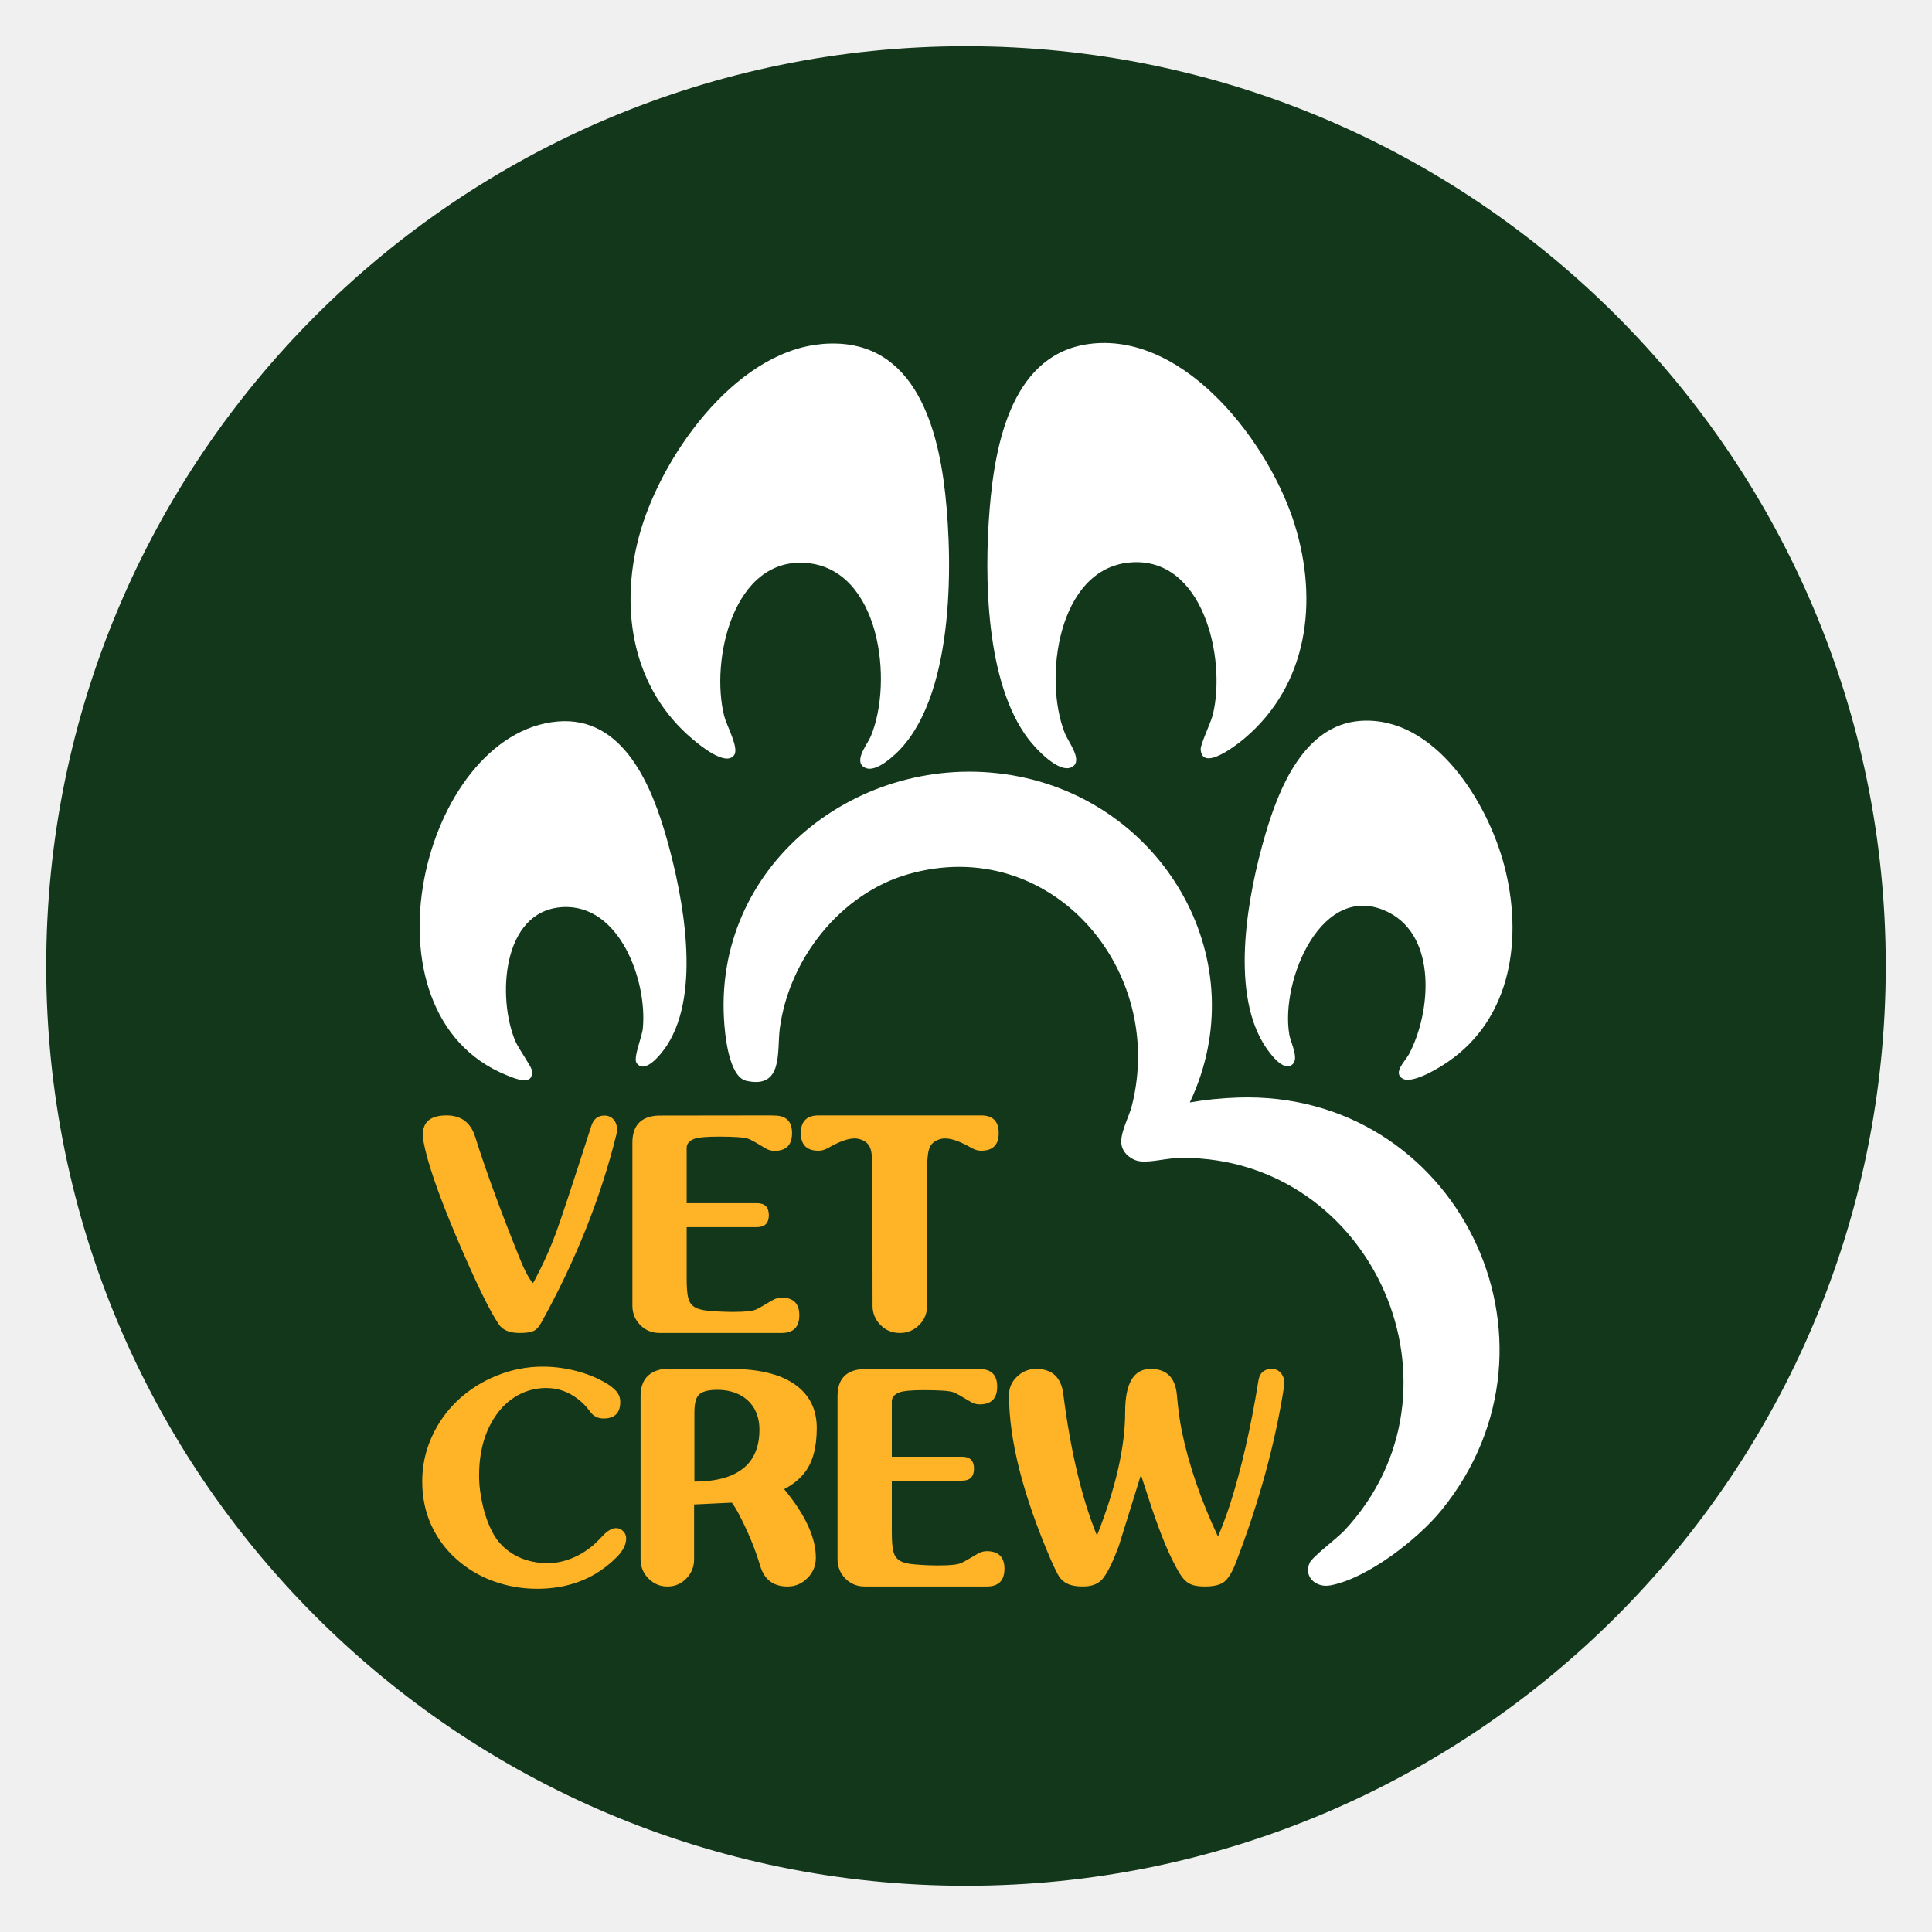
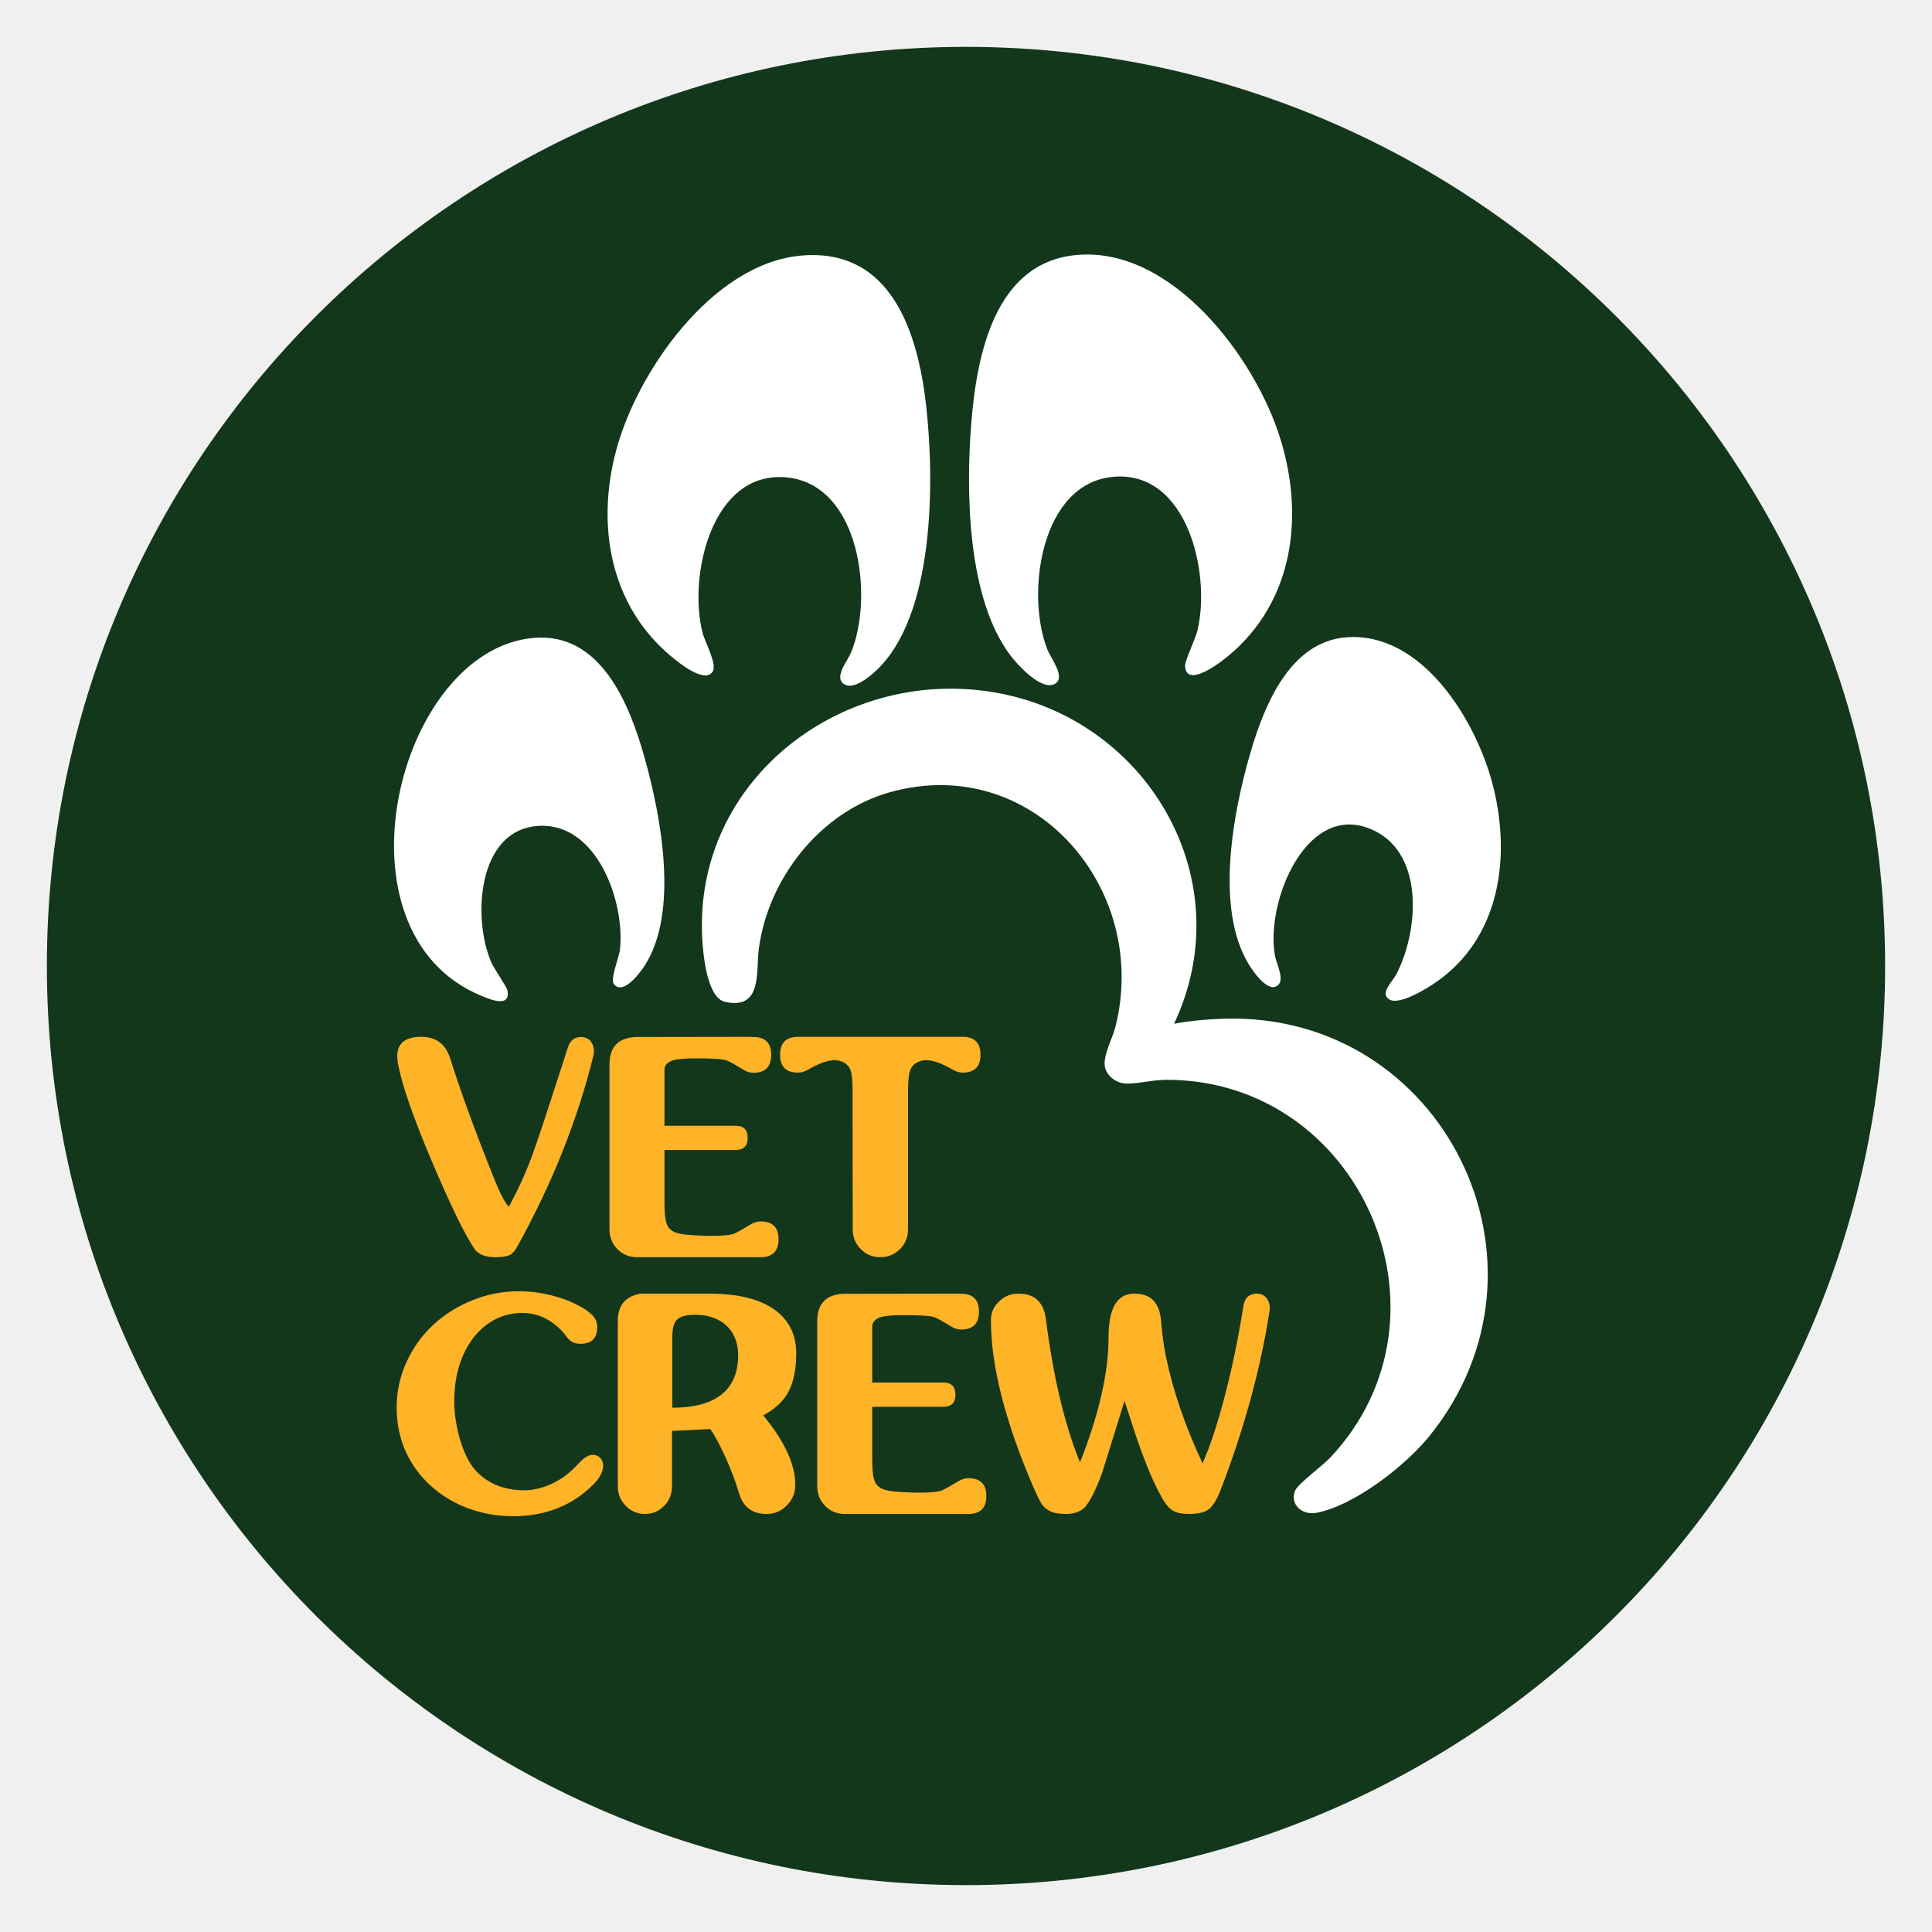
- <svg xmlns="http://www.w3.org/2000/svg" id="vet-crew-logo-circle" viewBox="0 0 4096 4096" width="4096" height="4096">
-   <circle id="bg-circle" cx="2048" cy="2048" r="1950" fill="#13371b" />
-   <g id="logo-content" transform="translate(-30, 77)">
+ <svg xmlns="http://www.w3.org/2000/svg" id="vet-crew-logo-circle" viewBox="0 0 970.62 970.62" width="970.62" height="970.62">
+   <circle id="bg-circle" cx="485.31" cy="485.31" r="461.76" fill="#13371b" />
+   <g id="logo-content" transform="translate(0, 55)">
    <g id="paw" fill="#ffffff">
-       <path id="paw-toe-left" d="M1212.1,1452.64c140.85-12.2,201.07,140,232.16,250.99,34.2,122.03,72.45,322.22.36,434.65-10.26,16.02-46.41,64.23-65,38.39-7.59-10.53,11.43-55.49,13.16-72.81,10.13-100.67-49.02-265.71-171.42-257.63-127.76,8.44-137.67,193.91-98.26,285.27,6.29,14.5,32.82,51.67,34.12,59.61,6.08,36.29-35.64,18.54-53.21,11.4-323.987-131.49-178.226-725.05,108.02-749.87h0.07Z" />
-       <path id="paw-toe-center-left" d="M1769.99,652.559c191.12-18.139,246.83,161.943,263.87,316.3s18.47,438.213-105.67,552.893c-14.29,13.22-46.19,40.03-65.89,28.04-22.95-13.95,6.71-48.57,14-66.13,48.29-116.41,19.13-353-135.4-367.02-156.11-14.17-205.62,205.95-175.45,324.75,5.05,19.95,31.25,66.63,21.36,81.88-16.96,26.08-71.88-19.3-87.83-32.67-126.66-106.23-155.61-271.57-115.12-427.08,43.31-166.565,201.15-393.257,386.13-410.817v-0.144Z" />
-       <path id="paw-toe-center-right" d="M2345.94,651.406c200.28-20.452,376.13,213.411,428.96,383.894,50.52,163.04,28.12,340.39-107.62,454.14-14.67,12.28-88.61,70.68-91.72,22.4-0.72-10.91,21.62-56.58,25.88-74.29,28.69-118.67-20.6-336.2-176.43-322.03-152.28,13.8-183.58,246.36-137.46,361.99,7.51,18.87,38.66,57.46,15.9,71.19-27.32,16.55-78.28-39.17-93.6-59.41-90.42-119.6-93.38-342.84-81.75-486.87s49.73-333.814,217.7-350.942Z" />
-       <path id="paw-toe-right" d="M2914.4,1451.28c157.92-10.83,269.82,173.84,304.71,306.71,39.66,151.15,16.98,322.67-119.27,416.09-18.78,12.94-75.85,48.12-96.59,35.48s6.15-36.92,14.16-52.09c46.17-87.5,59.75-247.68-43.27-300.06-140.36-71.39-230.59,144.07-210.65,259.24,3.39,19.5,24.56,56.71,1.51,65.96-19.94,8.02-48.11-33.31-57.14-48.41-69.64-116.54-31.86-316.53,4.55-441.31,28.75-98.62,82.65-233.37,202.06-241.61h-0.07Z" />
-       <path id="paw-pad" d="M2552.63,2260.28c35.18-6.21,66.59-9.17,102.2-10.4,461.3-15.52,723.55,514.71,431.4,874.62-49.76,61.29-156.66,144.68-235.38,159.55-31.13,5.92-57.56-18.48-44.28-47.72,5.93-13.07,58.58-52.34,73.6-68.44,278.64-298.04,61.75-790.14-343.14-790.14-34.55,0-64.57,10.32-90.21,7.29-17.47-2.09-35.31-16.24-38.92-33.79-4.92-23.9,15.45-59.2,21.73-84.04,73.6-289.8-173.05-576.72-473.79-490.95-144.09,41.08-253,179.99-272.57,326.85-6.36,48.01,8.08,128.94-70.78,111.4-37.85-8.45-45.87-99.64-47.67-132.49-18.64-337.45,302.55-575.71,624.02-512.97,313.96,61.23,503.76,394.79,363.72,691.16Z" />
+       <path id="paw-toe-left" d="M268.13,265.47c33.8-2.93,48.26,33.6,55.72,60.24,8.21,29.29,17.39,77.33.09,104.32-2.46,3.85-11.14,15.41-15.6,9.21-1.82-2.53,2.74-13.32,3.16-17.48,2.43-24.16-11.76-63.77-41.14-61.83-30.66,2.03-33.04,46.54-23.58,68.46,1.51,3.48,7.88,12.4,8.19,14.31,1.46,8.71-8.55,4.45-12.77,2.74-77.76-31.56-42.77-174.01,25.92-179.97h.02Z" />
+       <path id="paw-toe-center-left" d="M402.02,73.45c45.87-4.35,59.24,38.87,63.33,75.91,4.09,37.05,4.43,105.17-25.36,132.69-3.43,3.17-11.09,9.61-15.82,6.73-5.51-3.35,1.61-11.65,3.36-15.87,11.59-27.94,4.59-84.72-32.5-88.09-37.47-3.4-49.35,49.43-42.11,77.94,1.21,4.79,7.5,15.99,5.13,19.65-4.07,6.26-17.25-4.63-21.08-7.84-30.4-25.49-37.35-65.18-27.63-102.5,10.39-39.98,48.28-94.38,92.67-98.6v-.03Z" />
+       <path id="paw-toe-center-right" d="M540.25,73.17c48.07-4.91,90.27,51.22,102.95,92.13,12.12,39.13,6.75,81.69-25.83,108.99-3.52,2.95-21.27,16.96-22.01,5.38-.17-2.62,5.19-13.58,6.21-17.83,6.89-28.48-4.94-80.69-42.34-77.29-36.55,3.31-44.06,59.13-32.99,86.88,1.8,4.53,9.28,13.79,3.82,17.08-6.56,3.97-18.79-9.4-22.46-14.26-21.7-28.71-22.41-82.28-19.62-116.85,2.79-34.57,11.93-80.12,52.25-84.23l.03-.02Z" />
+       <path id="paw-toe-right" d="M676.68,265.15c37.9-2.6,64.76,41.72,73.13,73.61,9.52,36.28,4.07,77.44-28.62,99.86-4.51,3.1-18.2,11.55-23.18,8.51-4.98-3.03,1.47-8.86,3.4-12.5,11.08-21,14.34-59.44-10.38-72.01-33.69-17.13-55.34,34.58-50.56,62.22.81,4.68,5.9,13.61.36,15.83-4.79,1.92-11.55-7.99-13.71-11.62-16.71-27.97-7.65-75.97,1.09-105.91,6.9-23.67,19.83-56.01,48.49-57.99h-.02Z" />
+       <path id="paw-pad" d="M589.86,459.3c8.44-1.49,15.98-2.2,24.53-2.5,110.71-3.73,173.65,123.53,103.54,209.91-11.94,14.71-37.6,34.73-56.49,38.29-7.47,1.42-13.81-4.44-10.62-11.45,1.42-3.14,14.06-12.56,17.66-16.43,66.87-71.53,14.82-189.63-82.35-189.63-8.29,0-15.5,2.48-21.65,1.75-4.19-.5-8.48-3.9-9.34-8.11-1.18-5.74,3.71-14.21,5.22-20.17,17.66-69.55-41.53-138.41-113.71-117.83-34.58,9.86-60.72,43.2-65.42,78.44-1.53,11.52,1.94,30.95-16.99,26.74-9.08-2.03-11.01-23.91-11.44-31.8-4.47-80.99,72.61-138.17,149.76-123.11,75.35,14.69,120.9,94.75,87.29,165.88l.02.02Z" />
    </g>
-     <path id="text-vet-crew" fill="#ffb327" d="M1283.6,2310.22q-60.12,187.08-75.22,227.43a776.618,776.618,0,0,1-31.34,72.96q-16.245,32.64-17.2,32.63-12.54-13.5-29.58-56.25-59.46-147.87-92.89-253.95-14.16-45.33-60.759-45.32-50.147,0-50.147,40.82a86.787,86.787,0,0,0,1.608,15.75q12.212,65.265,68.79,199.3,61.392,144.66,91.288,188.05,12.225,17.355,43.4,17.36,19.6,0,28.93-3.86t17.04-18q109.605-197.685,159.44-399.56a45.426,45.426,0,0,0,1.28-10.29,34.365,34.365,0,0,0-4.5-17.04q-7.71-12.21-22.5-12.21-20.565,0-27.64,22.18h0Zm386.06,368.38-3.54,1.93q-25.065,15.12-33.75,18.97-11.895,4.815-45.32,4.82h-8.36q-27.96-.315-51.43-2.89a90.6,90.6,0,0,1-10.61-1.93q-10.29-2.25-16.07-6.75-9-6.435-11.9-19.61t-2.89-39.54V2524.63h148.83q25.395,0,25.4-25.4,0-25.38-25.4-25.39H1485.79V2356.51q0-12.54,15.75-18.97,13.185-4.815,52.4-4.82,51.42,0,63.32,4.82,8.685,3.54,33.44,18.65l3.85,2.25a36.152,36.152,0,0,0,17.36,4.5q37.29,0,37.29-37.61,0-37.29-37.29-37.29l-8.68-.32-238.19.32q-54.33,2.895-54.33,57.54v345.56q0,24.105,16.72,41.14,16.71,16.725,40.82,16.72h258.77q37.605,0,37.61-37.61,0-37.29-37.61-37.29a37.426,37.426,0,0,0-17.36,4.5h0Zm440.39-390.88h-344.6q-37.6,0-37.61,37.61,0,37.29,37.61,37.28a36.04,36.04,0,0,0,17.36-4.5v0.33q36.96-21.855,58.83-21.86a41.146,41.146,0,0,1,7.39.64q10.29,2.25,16.07,6.75,9,6.435,11.9,19.61,2.565,13.185,2.57,39.54l0.32,288.02a56.183,56.183,0,0,0,16.72,40.82q16.71,17.04,40.82,17.04h0.64q23.79,0,40.83-17.04a56.213,56.213,0,0,0,16.71-40.82V2403.12q0-26.355,2.9-39.54,2.88-13.185,11.89-19.61,5.79-4.5,16.07-6.75a41.178,41.178,0,0,1,7.4-.64q21.855,0,58.82,21.86v-0.33a36.04,36.04,0,0,0,17.36,4.5q37.29,0,37.29-37.28,0-37.62-37.29-37.61h0Zm-774.06,875.02a24.459,24.459,0,0,0-13.5,4.18,56.344,56.344,0,0,0-12.86,10.29q-1.275,1.29-11.57,11.89a162.65,162.65,0,0,1-49.82,35.04Q1219.62,3237,1191.02,3237a151.009,151.009,0,0,1-44.68-6.43,125.682,125.682,0,0,1-39.22-19.93,114.7,114.7,0,0,1-29.89-33.43q-14.79-25.725-23.15-60.12-8.355-34.71-8.36-65.57,0-76.185,35.36-127.3,18.96-27.63,46.61-43.07a123.085,123.085,0,0,1,60.44-15.43q36.96,0,67.18,23.47a119.182,119.182,0,0,1,25.07,25.71q10.605,15.435,29.25,15.43,35.37,0,35.36-35.04a33.611,33.611,0,0,0-10.6-25.07c-0.44-.43-2.04-1.93-4.83-4.5-2.78-2.36-4.61-3.86-5.46-4.5q-28.935-19.6-67.18-30.22a281.83,281.83,0,0,0-76.19-10.61,255.733,255.733,0,0,0-96.43,18.65,263.768,263.768,0,0,0-82.29,51.43,243.554,243.554,0,0,0-56.259,78.11,225.566,225.566,0,0,0-20.572,95.48q0,49.83,18.965,91.93a216.692,216.692,0,0,0,53.683,72.65,237.371,237.371,0,0,0,78.433,46.61,267.8,267.8,0,0,0,92.58,16.07q70.4,0,124.4-32.14a225.335,225.335,0,0,0,43.72-34.4q20.565-20.565,20.57-40.18a21.037,21.037,0,0,0-6.43-15.43,20.029,20.029,0,0,0-15.11-6.43h0Zm166.19-245.27q0-27.63,9.33-37.29,10.275-10.6,39.21-10.6,26.04,0,46.29,9.96a75.078,75.078,0,0,1,31.83,29.25q11.25,19.62,11.25,45.65,0,43.08-22.18,69.76-33.75,39.855-115.73,39.86V2917.47Zm223.41-51.11q-46.29-41.145-146.9-41.14H1436.93q-48.87,7.4-48.86,57.86v345.56q0,24.105,16.71,40.82,16.71,17.04,40.19,17.04,23.775,0,40.18-17.04,16.395-16.71,16.39-40.82V3112.59l80.04-3.85a169,169,0,0,1,12.54,19.93q31.17,58.5,47.9,115.08,13.17,42.75,57.54,42.75,25.065,0,42.43-18,17.67-17.67,17.68-43.08,0-63.96-67.19-145.29,26.355-13.815,42.44-33.75,26.67-33.105,26.68-95.8,0-52.71-36.01-84.22h0Zm379,349.74-3.54,1.93q-25.08,15.12-33.75,18.97-11.9,4.815-45.33,4.82h-8.36q-27.96-.315-51.43-2.89a90.966,90.966,0,0,1-10.61-1.93q-10.29-2.25-16.07-6.75-9-6.435-11.89-19.61t-2.9-39.54V3062.13h148.84q25.38,0,25.39-25.4,0-25.38-25.39-25.39H1920.71V2894.01q0-12.54,15.76-18.97,13.17-4.815,52.39-4.82,51.435,0,63.33,4.82,8.67,3.54,33.43,18.65l3.86,2.25a36.123,36.123,0,0,0,17.36,4.5q37.275,0,37.28-37.61,0-37.29-37.28-37.29l-8.68-.32-238.2.32q-54.33,2.895-54.32,57.54v345.56q0,24.105,16.71,41.14,16.71,16.725,40.82,16.72h258.77q37.62,0,37.61-37.61,0-37.29-37.61-37.29a37.387,37.387,0,0,0-17.35,4.5h0Zm593.4-366.13q-23.8,148.185-60.44,263.27-14.46,43.08-25.39,67.18-54.66-116.355-76.83-224.37-6.435-31.83-10.29-76.19-5.145-54.645-55.61-54.64-54,0-54,91.29,0,110.895-59.79,261.98-48.225-118.29-71.36-299.91-6.75-53.355-57.54-53.36-23.79,0-40.51,16.39-17.04,16.08-17.03,39.22,0,143.37,89.36,350.7,10.605,23.79,16.72,33.75a42.245,42.245,0,0,0,18,15.43q11.565,5.79,32.79,5.79,30.855,0,44.36-19.93,14.13-19.29,31.5-65.9l46.93-150.76q9.645,29.9,23.47,71.69,13.5,39.855,26.68,72a533.109,533.109,0,0,0,29.89,62.04q10.92,18.33,22.18,24.43,11.25,6.435,32.79,6.43,28.605,0,41.15-9.64,13.17-10.29,24.75-39.86,74.25-192.87,102.54-374.49a50.868,50.868,0,0,0,.64-7.72,31.94,31.94,0,0,0-6.1-19.29,24.476,24.476,0,0,0-20.58-10.28h-2.89q-21.87,1.92-25.39,24.75h0Z" />
+     <path id="text-vet-crew" fill="#ffb327" d="M637.78,603.84c-4.53,29.06-12.73,59.02-24.61,89.88-1.85,4.73-3.83,7.92-5.94,9.57-2,1.54-5.3,2.31-9.88,2.31-3.45,0-6.07-.51-7.87-1.54-1.8-.98-3.57-2.93-5.32-5.86-2.68-4.73-5.07-9.7-7.18-14.89-2.11-5.14-4.24-10.9-6.4-17.28-2.21-6.68-4.09-12.42-5.63-17.2l-11.26,36.18c-2.78,7.46-5.3,12.73-7.56,15.82-2.16,3.19-5.71,4.78-10.65,4.78-3.39,0-6.02-.46-7.87-1.39-1.85-.87-3.29-2.11-4.32-3.7-.98-1.59-2.31-4.29-4.01-8.1-14.3-33.17-21.45-61.23-21.45-84.17,0-3.7,1.36-6.84,4.09-9.41,2.67-2.62,5.91-3.94,9.72-3.94,8.13,0,12.73,4.27,13.81,12.81,3.7,29.06,9.41,53.05,17.13,71.98,9.57-24.17,14.35-45.13,14.35-62.88,0-14.61,4.32-21.91,12.96-21.91,8.07,0,12.52,4.37,13.35,13.12.62,7.1,1.44,13.19,2.47,18.28,3.55,17.28,9.7,35.23,18.44,53.85,1.75-3.86,3.78-9.23,6.09-16.12,5.86-18.41,10.7-39.47,14.5-63.18.57-3.65,2.6-5.63,6.09-5.94h.69c2.06,0,3.7.82,4.94,2.47.98,1.34,1.47,2.88,1.47,4.63,0,.57-.05,1.18-.15,1.85ZM438.89,687.39c.46,2.11,1.42,3.68,2.85,4.71.93.72,2.21,1.26,3.86,1.62,1.13.26,1.98.41,2.55.46,3.75.41,7.87.64,12.34.7h2.01c5.35,0,8.97-.39,10.88-1.16,1.39-.62,4.09-2.13,8.1-4.55l.85-.46c1.39-.72,2.78-1.08,4.17-1.08,6.02,0,9.03,2.98,9.03,8.95s-3.01,9.03-9.03,9.03h-62.11c-3.86,0-7.12-1.34-9.8-4.01-2.67-2.73-4.01-6.02-4.01-9.88v-82.93c0-8.74,4.35-13.35,13.04-13.81l57.17-.08,2.08.08c5.97,0,8.95,2.98,8.95,8.95s-2.98,9.03-8.95,9.03c-1.44,0-2.83-.36-4.17-1.08l-.93-.54c-3.96-2.42-6.63-3.91-8.02-4.47-1.9-.77-6.97-1.16-15.2-1.16-6.27,0-10.47.39-12.57,1.16-2.52,1.03-3.78,2.55-3.78,4.55v28.16h35.72c4.06,0,6.09,2.03,6.09,6.09s-2.03,6.09-6.09,6.09h-35.72v26.15c0,4.22.23,7.38.69,9.49ZM368.15,614.95c-1.85-3.09-4.4-5.42-7.64-7.02-3.24-1.59-6.94-2.39-11.11-2.39-4.63,0-7.77.85-9.41,2.55-1.49,1.54-2.24,4.53-2.24,8.95v35.18c13.12,0,22.37-3.19,27.77-9.57,3.55-4.27,5.32-9.85,5.32-16.74,0-4.17-.9-7.82-2.7-10.96ZM393.61,647.97c-2.57,3.19-5.97,5.89-10.18,8.1,10.75,13.01,16.12,24.64,16.12,34.87,0,4.06-1.41,7.51-4.24,10.34-2.78,2.88-6.17,4.32-10.18,4.32-7.1,0-11.7-3.42-13.81-10.26-2.68-9.05-6.51-18.26-11.5-27.62-.72-1.39-1.72-2.98-3.01-4.78l-19.21.93v27.85c0,3.86-1.31,7.12-3.94,9.8-2.62,2.73-5.84,4.09-9.64,4.09s-6.97-1.36-9.64-4.09c-2.67-2.67-4.01-5.94-4.01-9.8v-82.93c0-8.07,3.91-12.7,11.73-13.89h34.02c16.1,0,27.85,3.29,35.26,9.88,5.76,5.04,8.64,11.78,8.64,20.21,0,10.03-2.13,17.69-6.4,22.99ZM235.76,679.37c1.9,3.19,4.29,5.86,7.18,8.02,2.88,2.16,6.02,3.76,9.41,4.78,3.34,1.03,6.92,1.54,10.72,1.54,4.58,0,9.15-1.03,13.73-3.09,4.53-2.06,8.51-4.86,11.96-8.41,1.64-1.7,2.57-2.65,2.78-2.85.98-1.03,2.01-1.85,3.09-2.47,1.03-.67,2.11-1,3.24-1,1.44,0,2.65.51,3.63,1.54,1.03,1.03,1.54,2.26,1.54,3.7,0,3.14-1.65,6.35-4.94,9.64-3.29,3.29-6.79,6.04-10.49,8.25-8.64,5.14-18.59,7.72-29.86,7.72-7.77,0-15.17-1.29-22.22-3.86-7.1-2.57-13.37-6.3-18.82-11.19-5.51-4.89-9.8-10.7-12.88-17.44-3.03-6.74-4.55-14.09-4.55-22.06s1.64-15.76,4.94-22.91c3.29-7.2,7.79-13.45,13.5-18.75,5.76-5.3,12.34-9.41,19.75-12.34,7.41-2.98,15.12-4.47,23.15-4.47,6.12,0,12.21.85,18.28,2.55,6.12,1.7,11.49,4.12,16.12,7.25.21.15.64.51,1.31,1.08.67.62,1.05.98,1.16,1.08,1.7,1.65,2.55,3.65,2.55,6.02,0,5.61-2.83,8.41-8.49,8.41-2.98,0-5.32-1.23-7.02-3.7-1.75-2.42-3.75-4.47-6.02-6.17-4.84-3.75-10.21-5.63-16.12-5.63-5.2,0-10.03,1.23-14.5,3.7-4.42,2.47-8.15,5.91-11.19,10.34-5.66,8.18-8.49,18.36-8.49,30.55,0,4.94.67,10.18,2.01,15.74,1.34,5.5,3.19,10.31,5.55,14.43ZM483.64,483.87c-1.44,0-2.83-.36-4.17-1.08v.08c-5.91-3.5-10.62-5.25-14.12-5.25-.62,0-1.21.05-1.77.15-1.65.36-2.93.9-3.86,1.62-1.44,1.03-2.39,2.6-2.85,4.71-.46,2.11-.69,5.27-.69,9.49v69.12c0,3.81-1.34,7.07-4.01,9.8-2.73,2.73-5.99,4.09-9.8,4.09h-.15c-3.86,0-7.12-1.36-9.8-4.09-2.67-2.73-4.01-5.99-4.01-9.8l-.08-69.12c0-4.22-.21-7.38-.62-9.49-.46-2.11-1.42-3.68-2.85-4.71-.93-.72-2.21-1.26-3.86-1.62-.57-.1-1.16-.15-1.78-.15-3.5,0-8.2,1.75-14.12,5.25v-.08c-1.34.72-2.73,1.08-4.17,1.08-6.02,0-9.03-2.98-9.03-8.95s3.01-9.03,9.03-9.03h82.7c5.97,0,8.95,3.01,8.95,9.03s-2.98,8.95-8.95,8.95ZM334.51,558.39c.46,2.11,1.41,3.68,2.85,4.71.93.72,2.21,1.26,3.86,1.62,1.13.26,1.98.41,2.55.46,3.75.41,7.87.64,12.34.7h2.01c5.35,0,8.97-.39,10.88-1.16,1.39-.62,4.09-2.13,8.1-4.55l.85-.46c1.39-.72,2.78-1.08,4.17-1.08,6.02,0,9.03,2.98,9.03,8.95s-3.01,9.03-9.03,9.03h-62.11c-3.86,0-7.12-1.34-9.8-4.01-2.67-2.73-4.01-6.02-4.01-9.88v-82.93c0-8.74,4.34-13.35,13.04-13.81l57.17-.08,2.08.08c5.97,0,8.95,2.98,8.95,8.95s-2.98,9.03-8.95,9.03c-1.44,0-2.83-.36-4.17-1.08l-.93-.54c-3.96-2.42-6.63-3.91-8.02-4.48-1.9-.77-6.97-1.16-15.2-1.16-6.28,0-10.47.39-12.57,1.16-2.52,1.03-3.78,2.55-3.78,4.55v28.16h35.72c4.06,0,6.09,2.03,6.09,6.09s-2.03,6.09-6.09,6.09h-35.72v26.15c0,4.22.23,7.38.69,9.49ZM298.1,475.45c-7.97,32.3-20.73,64.26-38.27,95.9-1.23,2.26-2.6,3.7-4.09,4.32-1.49.62-3.81.93-6.94.93-4.99,0-8.46-1.39-10.42-4.17-4.78-6.94-12.09-21.99-21.91-45.13-9.05-21.45-14.56-37.39-16.51-47.83-.26-1.39-.39-2.65-.39-3.78,0-6.53,4.01-9.8,12.03-9.8,7.46,0,12.32,3.63,14.58,10.88,5.35,16.97,12.78,37.29,22.3,60.95,2.73,6.84,5.09,11.34,7.1,13.5.15,0,1.53-2.61,4.13-7.83,2.6-5.22,5.1-11.06,7.52-17.51,2.42-6.45,8.43-24.65,18.05-54.58,1.13-3.55,3.34-5.32,6.63-5.32,2.36,0,4.17.98,5.4,2.93.72,1.29,1.08,2.65,1.08,4.09,0,.77-.1,1.59-.31,2.47Z" />
  </g>
</svg>
